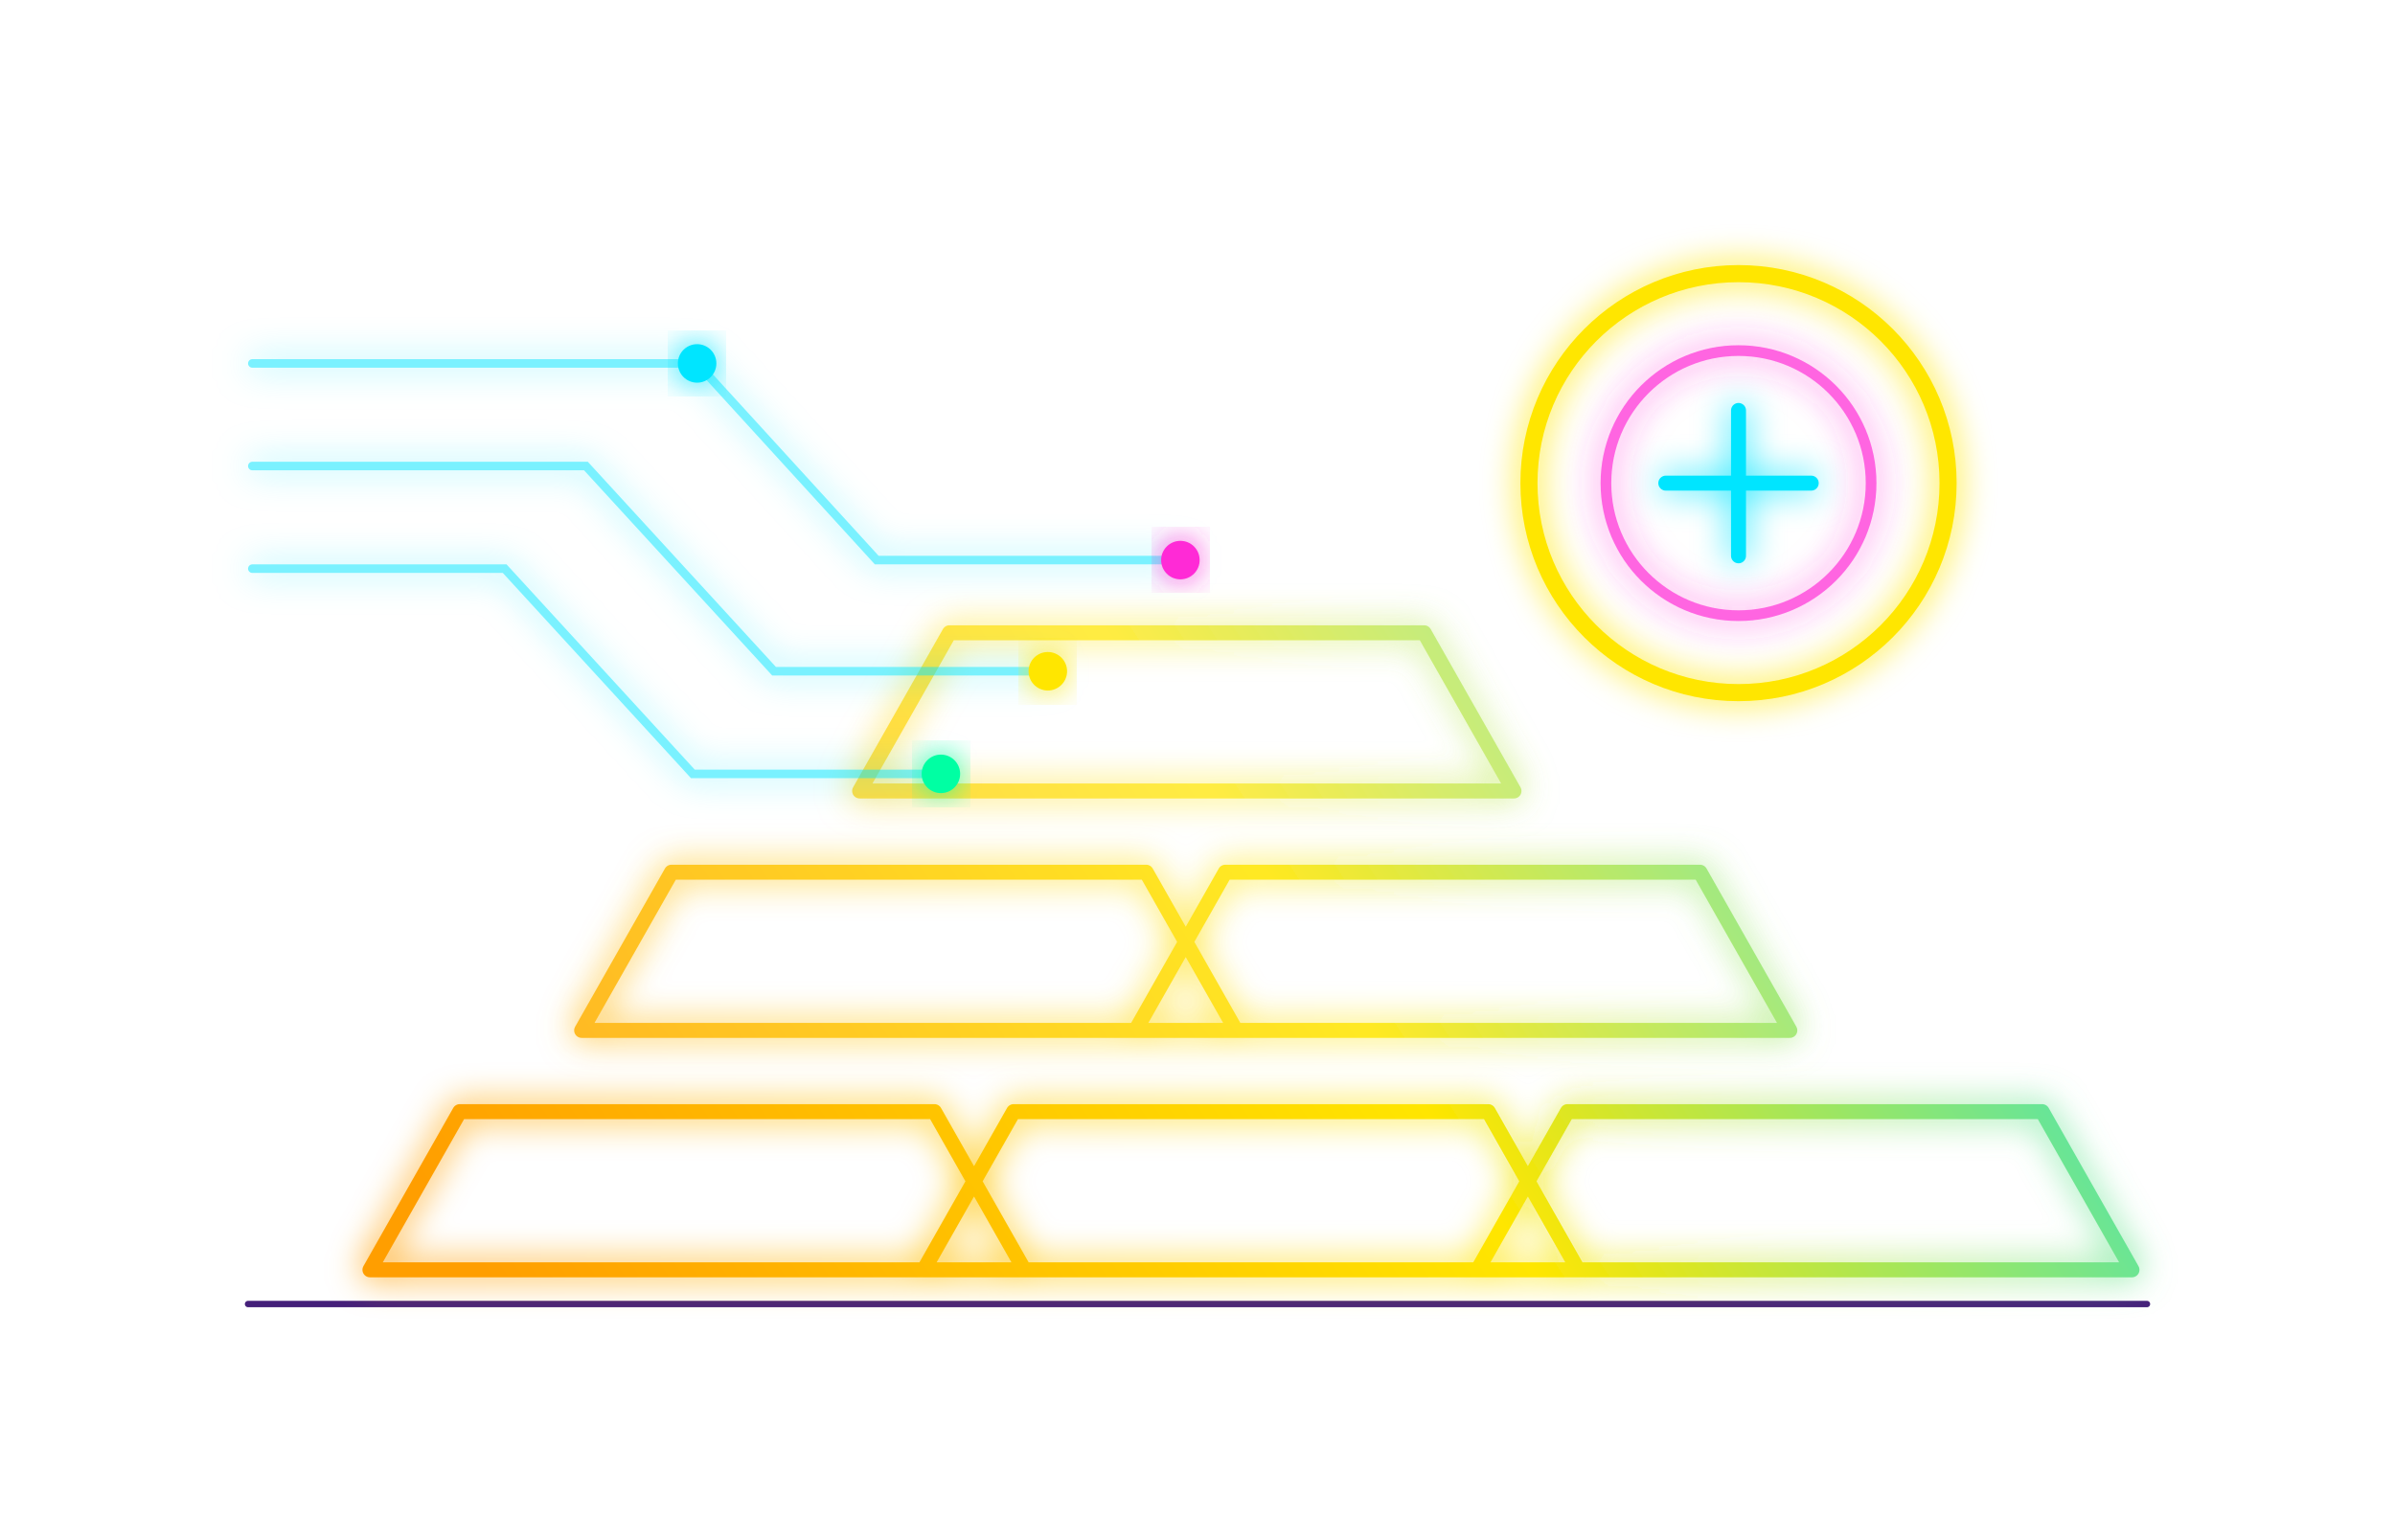
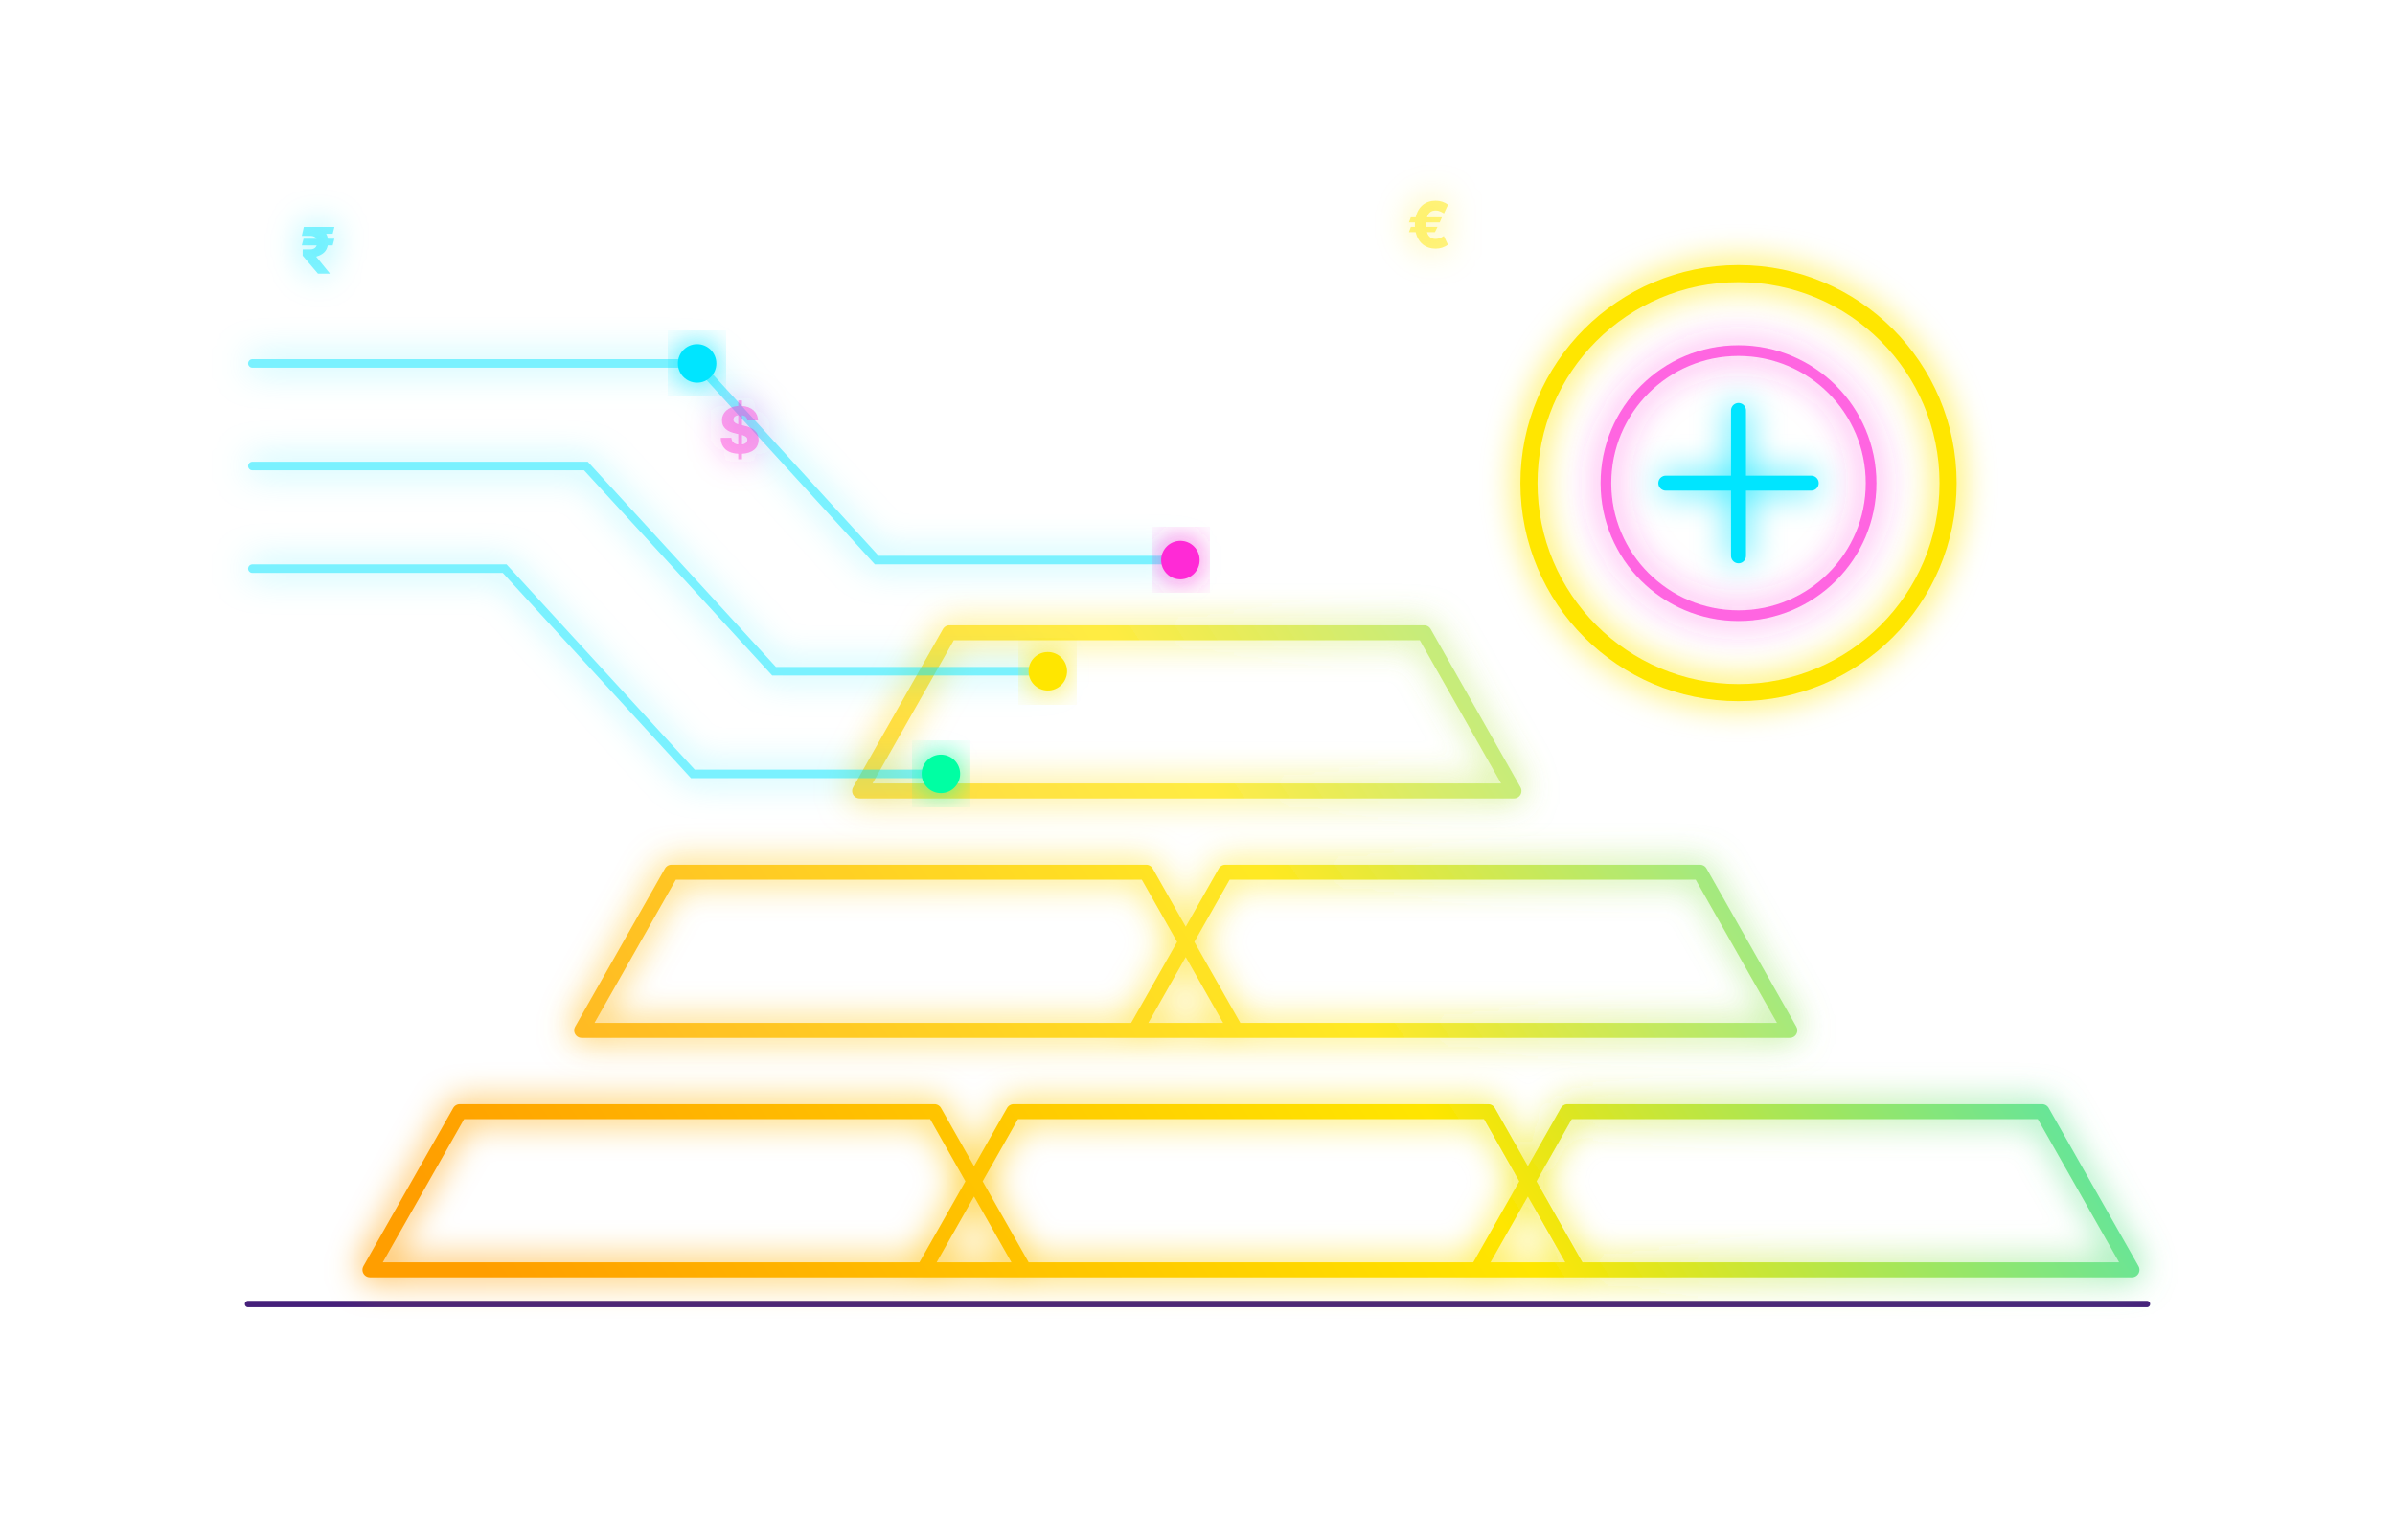
<svg xmlns="http://www.w3.org/2000/svg" viewBox="0 0 1120 720" fill="none">
  <defs>
    <linearGradient id="gold" x1="220" x2="900" y1="586" y2="132" gradientUnits="userSpaceOnUse">
      <stop stop-color="#ff9e00" />
      <stop offset=".5" stop-color="#ffe600" />
      <stop offset="1" stop-color="#00e5ff" />
    </linearGradient>
    <filter id="glow" x="-25%" y="-35%" width="150%" height="170%">
      <feGaussianBlur stdDeviation="8" result="blur" />
      <feMerge>
        <feMergeNode in="blur" />
        <feMergeNode in="SourceGraphic" />
      </feMerge>
    </filter>
  </defs>
  <path d="M116 610h888" stroke="#45207a" stroke-width="3" stroke-linecap="round" />
  <path d="M215 520h222l42 74H173l42-74ZM474 520h222l42 74H432l42-74ZM733 520h222l42 74H691l42-74Z" stroke="url(#gold)" stroke-width="7" stroke-linejoin="round" filter="url(#glow)" />
  <path d="M314 408h222l42 74H272l42-74ZM573 408h222l42 74H531l42-74Z" stroke="url(#gold)" stroke-width="7" stroke-linejoin="round" opacity=".86" filter="url(#glow)" />
  <path d="M444 296h222l42 74H402l42-74Z" stroke="url(#gold)" stroke-width="7" stroke-linejoin="round" opacity=".74" filter="url(#glow)" />
  <circle cx="813" cy="226" r="98" stroke="#ffe600" stroke-width="8" filter="url(#glow)" />
  <circle cx="813" cy="226" r="62" stroke="#ff2bd6" stroke-width="5" opacity=".72" filter="url(#glow)" />
  <path d="M779 226h68M813 192v68" stroke="#00e5ff" stroke-width="7" stroke-linecap="round" filter="url(#glow)" />
  <path d="M118 170h208l84 92h142M118 218h156l88 96h128M118 266h118l88 96h116" stroke="#00e5ff" stroke-width="4" stroke-linecap="round" opacity=".52" filter="url(#glow)" />
  <circle cx="326" cy="170" r="9" fill="#00e5ff" filter="url(#glow)" />
  <circle cx="552" cy="262" r="9" fill="#ff2bd6" filter="url(#glow)" />
  <circle cx="490" cy="314" r="9" fill="#ffe600" filter="url(#glow)" />
  <circle cx="440" cy="362" r="9" fill="#00ffa3" filter="url(#glow)" />
+   <g font-family="Inter, Arial, sans-serif" font-size="30" font-weight="800" letter-spacing="3" filter="url(#glow)">
+     <text x="140" y="128" fill="#00e5ff" opacity=".46">₹</text>
+     <text x="336" y="212" fill="#ff2bd6" opacity=".42">$</text>
+     <text x="658" y="116" fill="#ffe600" opacity=".48">€</text>
+   </g>
</svg>
